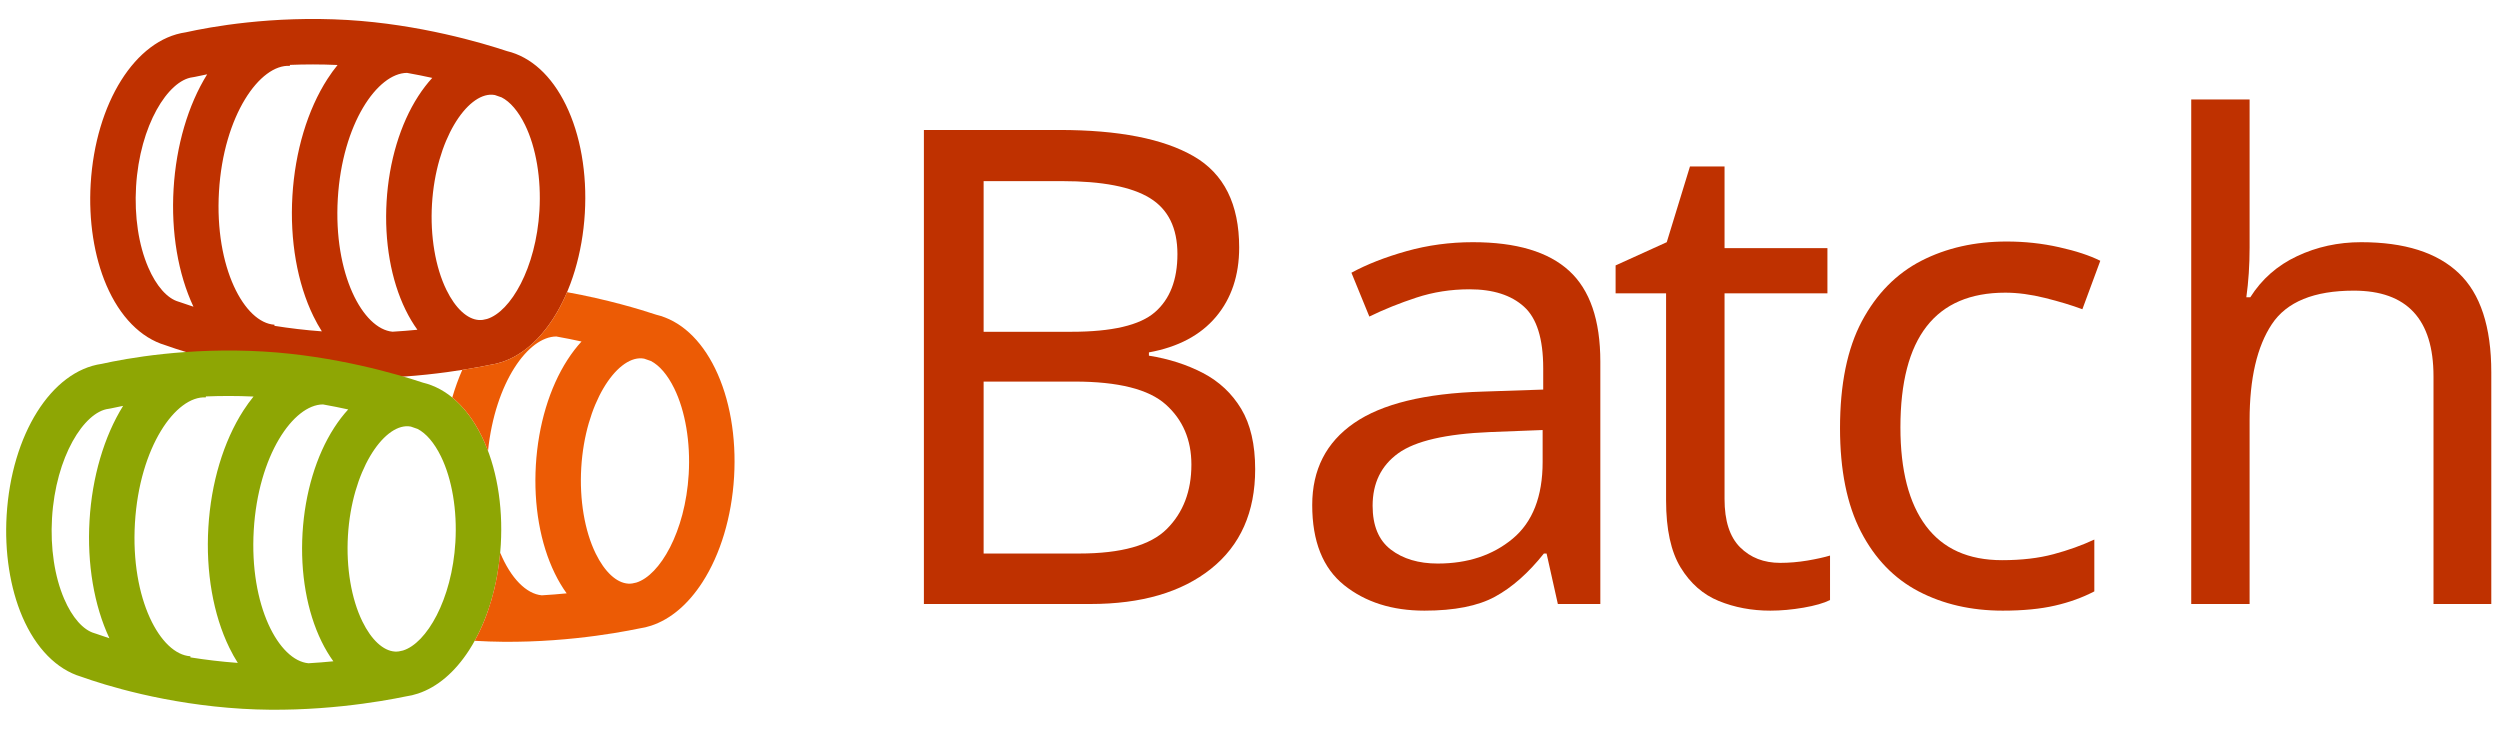
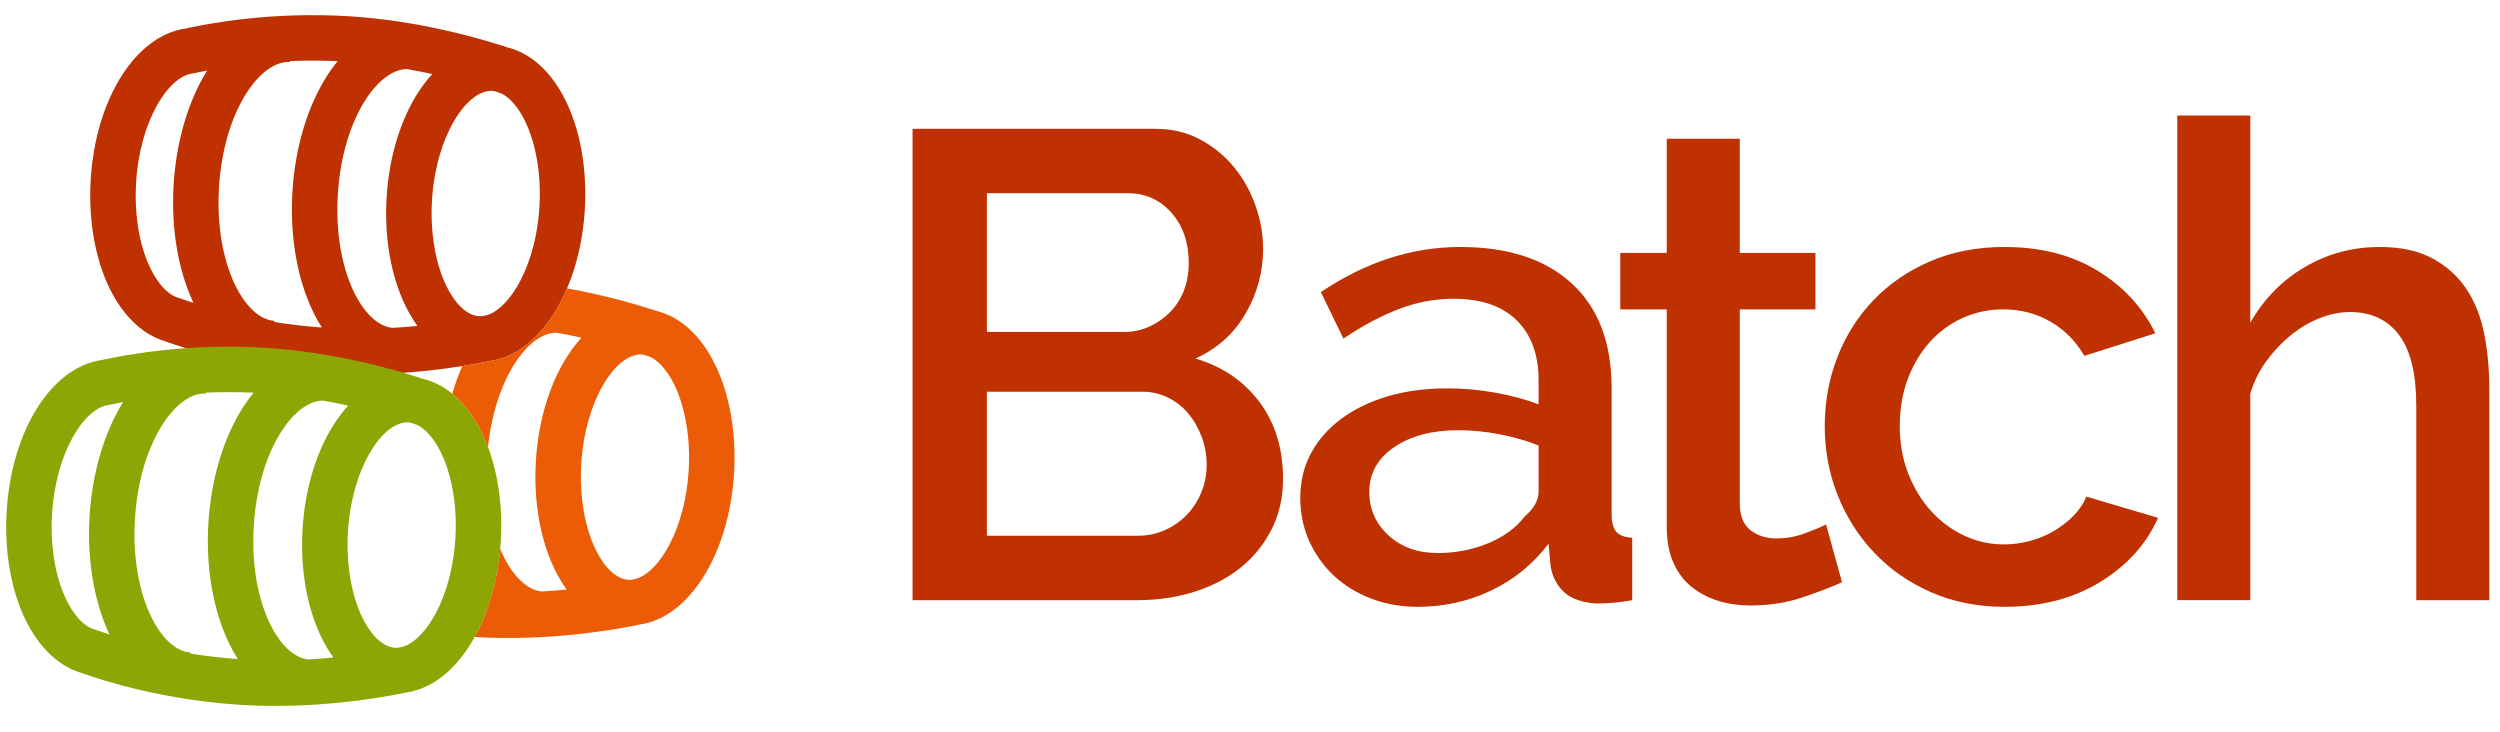
<svg xmlns="http://www.w3.org/2000/svg" version="1.1" id="Layer_1" x="0px" y="0px" viewBox="-46 191.379 405.517 118.621" style="enable-background:new -46 191.379 405.517 118.621;" xml:space="preserve">
  <style type="text/css">
	.st0{fill:#BF3100;}
	.st1{fill:#8EA604;}
	.st2{fill:#EC5B05;}
- 	.st3{font-family:'Raleway-SemiBold';}
- 	.st4{font-size:107.689px;}
- 	.st5{letter-spacing:-4;}
- 	.st6{letter-spacing:-8;}
- 	.st7{letter-spacing:-7;}
- 	.st8{letter-spacing:-6;}
+ 	.st3{enable-background:new    ;}
</style>
  <g>
    <g>
      <g>
-         <path class="st0" d="M45.787,208.394c-2.328-4.763-5.673-7.795-9.555-8.726c-4.023-1.335-14.21-4.356-25.831-5.046     c-12.279-0.729-22.347,1.124-26.268,1.999c-8.173,1.161-14.645,11.454-15.425,24.591c-0.353,5.947,0.555,11.787,2.557,16.444     c2.187,5.088,5.57,8.531,9.536,9.711c3.77,1.349,13.639,4.461,26.158,5.205c11.884,0.706,22.569-1.187,26.52-2.01     c0.658-0.094,1.307-0.248,1.946-0.459c0.008-0.003,0.016-0.005,0.023-0.008c3.102-1.033,5.954-3.432,8.279-7.033     c2.926-4.533,4.75-10.602,5.136-17.09C49.249,219.483,48.156,213.241,45.787,208.394z M19.786,241.64     c0.579,1.185,1.222,2.262,1.919,3.227c-1.278,0.126-2.628,0.235-4.034,0.318c-4.806-0.436-9.605-9.329-8.877-21.592     c0.721-12.144,6.433-20.365,11.228-20.392c1.432,0.254,2.801,0.53,4.092,0.814c-0.8,0.871-1.56,1.858-2.27,2.958     c-2.927,4.533-4.751,10.602-5.136,17.09C16.323,230.55,17.416,236.793,19.786,241.64z M-10.48,222.447     c0.735-12.372,6.65-20.674,11.498-20.386l0.009-0.156c2.411-0.097,5.004-0.107,7.729,0.017c-0.563,0.693-1.107,1.441-1.626,2.244     c-3.247,5.029-5.272,11.773-5.7,18.988s0.784,14.151,3.413,19.529c0.425,0.869,0.881,1.683,1.364,2.445     c-2.729-0.199-5.306-0.516-7.694-0.897l0.011-0.181C-6.324,243.763-11.215,234.82-10.48,222.447z M-17.051,240.31     c-1.82-0.517-3.609-2.546-4.908-5.568c-1.557-3.622-2.257-8.272-1.97-13.094c0.594-10.003,5.219-17.246,9.165-17.734     c0.121-0.015,0.241-0.036,0.36-0.063c0.535-0.121,1.21-0.265,2.008-0.419c-3.097,4.983-5.03,11.555-5.447,18.578     c-0.418,7.035,0.728,13.8,3.223,19.12c-0.882-0.283-1.62-0.537-2.19-0.742C-16.89,240.359-16.97,240.333-17.051,240.31z      M33.006,243.115c-0.165,0.037-0.392,0.087-0.677,0.147c-0.211,0.027-0.421,0.039-0.628,0.027     c-1.897-0.113-3.825-1.895-5.289-4.889c-1.794-3.67-2.647-8.737-2.34-13.901c0.621-10.458,5.686-18,9.8-17.755     c0.135,0.008,0.27,0.027,0.405,0.052c0.552,0.185,0.921,0.317,1.084,0.376c1.387,0.706,2.72,2.252,3.8,4.462     c1.794,3.67,2.647,8.737,2.341,13.902C40.944,234.908,36.817,241.934,33.006,243.115z" />
+         <path class="st0" d="M45.787,207.773c-2.328-4.763-5.673-7.795-9.555-8.726c-4.023-1.335-14.21-4.356-25.831-5.046     c-12.279-0.729-22.347,1.124-26.268,1.999c-8.173,1.161-14.645,11.454-15.425,24.591c-0.353,5.947,0.555,11.787,2.557,16.444     c2.187,5.088,5.57,8.531,9.536,9.711c3.77,1.349,13.639,4.461,26.158,5.205c11.884,0.706,22.569-1.187,26.52-2.01     c0.658-0.094,1.307-0.248,1.946-0.459c0.008-0.003,0.016-0.005,0.023-0.008c3.102-1.033,5.954-3.432,8.279-7.033     c2.926-4.533,4.75-10.602,5.136-17.09C49.249,218.862,48.156,212.62,45.787,207.773z M19.786,241.019     c0.579,1.185,1.222,2.262,1.919,3.227c-1.278,0.126-2.628,0.235-4.034,0.318c-4.806-0.436-9.605-9.329-8.877-21.592     c0.721-12.144,6.433-20.365,11.228-20.392c1.432,0.254,2.801,0.53,4.092,0.814c-0.8,0.871-1.56,1.858-2.27,2.958     c-2.927,4.533-4.751,10.602-5.136,17.09C16.323,229.929,17.416,236.172,19.786,241.019z M-10.48,221.826     c0.735-12.372,6.65-20.674,11.498-20.386l0.009-0.156c2.411-0.097,5.004-0.107,7.729,0.017c-0.563,0.693-1.107,1.441-1.626,2.244     c-3.247,5.029-5.272,11.773-5.7,18.988s0.784,14.151,3.413,19.529c0.425,0.869,0.881,1.683,1.364,2.445     c-2.729-0.199-5.306-0.516-7.694-0.897l0.011-0.181C-6.324,243.142-11.215,234.199-10.48,221.826z M-17.051,239.689     c-1.82-0.517-3.609-2.546-4.908-5.568c-1.557-3.622-2.257-8.272-1.97-13.094c0.594-10.003,5.219-17.246,9.165-17.734     c0.121-0.015,0.241-0.036,0.36-0.063c0.535-0.121,1.21-0.265,2.008-0.419c-3.097,4.983-5.03,11.555-5.447,18.578     c-0.418,7.035,0.728,13.8,3.223,19.12c-0.882-0.283-1.62-0.537-2.19-0.742C-16.89,239.738-16.97,239.712-17.051,239.689z      M33.006,242.494c-0.165,0.037-0.392,0.087-0.677,0.147c-0.211,0.027-0.421,0.039-0.628,0.027     c-1.897-0.113-3.825-1.895-5.289-4.889c-1.794-3.67-2.647-8.737-2.34-13.901c0.621-10.458,5.686-18,9.8-17.755     c0.135,0.008,0.27,0.027,0.405,0.052c0.552,0.185,0.921,0.317,1.084,0.376c1.387,0.706,2.72,2.252,3.8,4.462     c1.794,3.67,2.647,8.737,2.341,13.902C40.944,234.287,36.817,241.313,33.006,242.494z" />
      </g>
      <g>
-         <path class="st1" d="M32.154,262.172c-2.328-4.763-5.673-7.795-9.555-8.726c-4.023-1.335-14.21-4.356-25.831-5.046     c-12.279-0.729-22.347,1.124-26.268,1.999c-8.173,1.161-14.645,11.454-15.425,24.591c-0.353,5.947,0.555,11.787,2.557,16.444     c2.187,5.088,5.57,8.531,9.536,9.711c3.77,1.349,13.639,4.461,26.158,5.205c11.884,0.706,22.569-1.187,26.52-2.01     c0.658-0.094,1.307-0.248,1.946-0.459c0.008-0.003,0.016-0.005,0.023-0.008c3.102-1.033,5.954-3.432,8.279-7.033     c2.926-4.533,4.75-10.602,5.136-17.09C35.616,273.262,34.523,267.02,32.154,262.172z M6.152,295.419     c0.579,1.185,1.222,2.262,1.919,3.227c-1.278,0.126-2.628,0.235-4.034,0.318c-4.806-0.436-9.605-9.329-8.877-21.592     c0.721-12.144,6.433-20.365,11.228-20.392c1.432,0.254,2.801,0.53,4.092,0.814c-0.8,0.871-1.56,1.858-2.27,2.958     c-2.927,4.533-4.751,10.602-5.136,17.09C2.69,284.329,3.783,290.572,6.152,295.419z M-24.113,276.226     c0.735-12.372,6.65-20.674,11.498-20.386l0.009-0.156c2.411-0.097,5.004-0.107,7.729,0.017c-0.563,0.693-1.107,1.441-1.626,2.244     c-3.247,5.029-5.272,11.773-5.7,18.988c-0.428,7.215,0.784,14.151,3.413,19.529c0.425,0.869,0.881,1.683,1.364,2.445     c-2.729-0.199-5.306-0.516-7.694-0.897l0.011-0.181C-19.957,297.542-24.848,288.599-24.113,276.226z M-30.684,294.089     c-1.82-0.517-3.609-2.546-4.908-5.568c-1.557-3.622-2.257-8.272-1.97-13.094c0.594-10.003,5.219-17.246,9.165-17.734     c0.121-0.015,0.241-0.036,0.36-0.063c0.535-0.121,1.21-0.265,2.008-0.419c-3.097,4.983-5.03,11.555-5.447,18.578     c-0.418,7.035,0.728,13.8,3.223,19.12c-0.882-0.283-1.62-0.537-2.19-0.742C-30.523,294.138-30.603,294.112-30.684,294.089z      M19.372,296.894c-0.165,0.037-0.392,0.087-0.677,0.147c-0.211,0.026-0.421,0.039-0.628,0.027     c-1.897-0.113-3.825-1.895-5.289-4.889c-1.794-3.67-2.647-8.737-2.34-13.901c0.621-10.458,5.686-18,9.8-17.755     c0.135,0.008,0.27,0.027,0.405,0.052c0.552,0.185,0.921,0.317,1.084,0.376c1.387,0.706,2.72,2.252,3.8,4.462     c1.794,3.67,2.647,8.737,2.341,13.901C27.311,288.687,23.184,295.713,19.372,296.894z" />
+         <path class="st1" d="M32.154,261.551c-2.328-4.763-5.673-7.795-9.555-8.726c-4.023-1.335-14.21-4.356-25.831-5.046     c-12.279-0.729-22.347,1.124-26.268,1.999c-8.173,1.161-14.645,11.454-15.425,24.591c-0.353,5.947,0.555,11.787,2.557,16.444     c2.187,5.088,5.57,8.531,9.536,9.711c3.77,1.349,13.639,4.461,26.158,5.205c11.884,0.706,22.569-1.187,26.52-2.01     c0.658-0.094,1.307-0.248,1.946-0.459c0.008-0.003,0.016-0.005,0.023-0.008c3.102-1.033,5.954-3.432,8.279-7.033     c2.926-4.533,4.75-10.602,5.136-17.09C35.616,272.641,34.523,266.399,32.154,261.551z M6.152,294.798     c0.579,1.185,1.222,2.262,1.919,3.227c-1.278,0.126-2.628,0.235-4.034,0.318c-4.806-0.436-9.605-9.329-8.877-21.592     c0.721-12.144,6.433-20.365,11.228-20.392c1.432,0.254,2.801,0.53,4.092,0.814c-0.8,0.871-1.56,1.858-2.27,2.958     c-2.927,4.533-4.751,10.602-5.136,17.09C2.69,283.708,3.783,289.951,6.152,294.798z M-24.113,275.605     c0.735-12.372,6.65-20.674,11.498-20.386l0.009-0.156c2.411-0.097,5.004-0.107,7.729,0.017c-0.563,0.693-1.107,1.441-1.626,2.244     c-3.247,5.029-5.272,11.773-5.7,18.988c-0.428,7.215,0.784,14.151,3.413,19.529c0.425,0.869,0.881,1.683,1.364,2.445     c-2.729-0.199-5.306-0.516-7.694-0.897l0.011-0.181C-19.957,296.921-24.848,287.978-24.113,275.605z M-30.684,293.468     c-1.82-0.517-3.609-2.546-4.908-5.568c-1.557-3.622-2.257-8.272-1.97-13.094c0.594-10.003,5.219-17.246,9.165-17.734     c0.121-0.015,0.241-0.036,0.36-0.063c0.535-0.121,1.21-0.265,2.008-0.419c-3.097,4.983-5.03,11.555-5.447,18.578     c-0.418,7.035,0.728,13.8,3.223,19.12c-0.882-0.283-1.62-0.537-2.19-0.742C-30.523,293.517-30.603,293.491-30.684,293.468z      M19.372,296.273c-0.165,0.037-0.392,0.087-0.677,0.147c-0.211,0.026-0.421,0.039-0.628,0.027     c-1.897-0.113-3.825-1.895-5.289-4.889c-1.794-3.67-2.647-8.737-2.34-13.901c0.621-10.458,5.686-18,9.8-17.755     c0.135,0.008,0.27,0.027,0.405,0.052c0.552,0.185,0.921,0.317,1.084,0.376c1.387,0.706,2.72,2.252,3.8,4.462     c1.794,3.67,2.647,8.737,2.341,13.901C27.311,288.066,23.184,295.092,19.372,296.273z" />
      </g>
-       <path class="st2" d="M69.998,251.153c-2.328-4.763-5.673-7.795-9.555-8.726c-2.629-0.872-7.892-2.465-14.466-3.656    c-0.653,1.539-1.404,2.981-2.249,4.29c-2.325,3.601-5.177,6-8.279,7.033c-0.008,0.003-0.016,0.005-0.023,0.008    c-0.639,0.211-1.288,0.365-1.946,0.459c-1.054,0.22-2.591,0.515-4.499,0.817c-0.618,1.42-1.161,2.917-1.619,4.48    c1.86,1.517,3.486,3.643,4.792,6.314c0.367,0.75,0.699,1.537,1.004,2.35c1.154-11.131,6.526-18.537,11.076-18.563    c1.432,0.254,2.801,0.53,4.092,0.814c-0.8,0.871-1.56,1.858-2.27,2.958c-2.927,4.533-4.751,10.602-5.136,17.09    c-0.385,6.488,0.707,12.731,3.077,17.578c0.579,1.185,1.222,2.262,1.919,3.227c-1.278,0.126-2.628,0.235-4.034,0.318    c-2.516-0.228-5.028-2.776-6.748-6.909c-0.475,5.309-1.917,10.278-4.135,14.285c0.057,0.004,0.114,0.008,0.171,0.011    c11.884,0.706,22.569-1.187,26.52-2.01c0.658-0.094,1.307-0.248,1.946-0.459c0.008-0.003,0.016-0.005,0.023-0.008    c3.102-1.033,5.954-3.432,8.279-7.033c2.926-4.533,4.75-10.602,5.136-17.09C73.46,262.243,72.367,256.001,69.998,251.153z     M57.217,285.875c-0.165,0.037-0.392,0.087-0.677,0.147c-0.211,0.026-0.421,0.039-0.628,0.027    c-1.897-0.113-3.825-1.895-5.289-4.889c-1.794-3.67-2.647-8.737-2.34-13.901c0.621-10.458,5.686-18,9.8-17.755    c0.135,0.008,0.27,0.027,0.405,0.052c0.552,0.185,0.921,0.317,1.084,0.376c1.387,0.706,2.72,2.252,3.8,4.462    c1.794,3.67,2.647,8.737,2.341,13.901C65.155,277.668,61.029,284.694,57.217,285.875z" />
+       <path class="st2" d="M69.998,250.532c-2.328-4.763-5.673-7.795-9.555-8.726c-2.629-0.872-7.892-2.465-14.466-3.656    c-0.653,1.539-1.404,2.981-2.249,4.29c-2.325,3.601-5.177,6-8.279,7.033c-0.008,0.003-0.016,0.005-0.023,0.008    c-0.639,0.211-1.288,0.365-1.946,0.459c-1.054,0.22-2.591,0.515-4.499,0.817c-0.618,1.42-1.161,2.917-1.619,4.48    c1.86,1.517,3.486,3.643,4.792,6.314c0.367,0.75,0.699,1.537,1.004,2.35c1.154-11.131,6.526-18.537,11.076-18.563    c1.432,0.254,2.801,0.53,4.092,0.814c-0.8,0.871-1.56,1.858-2.27,2.958c-2.927,4.533-4.751,10.602-5.136,17.09    c-0.385,6.488,0.707,12.731,3.077,17.578c0.579,1.185,1.222,2.262,1.919,3.227c-1.278,0.126-2.628,0.235-4.034,0.318    c-2.516-0.228-5.028-2.776-6.748-6.909c-0.475,5.309-1.917,10.278-4.135,14.285c0.057,0.004,0.114,0.008,0.171,0.011    c11.884,0.706,22.569-1.187,26.52-2.01c0.658-0.094,1.307-0.248,1.946-0.459c0.008-0.003,0.016-0.005,0.023-0.008    c3.102-1.033,5.954-3.432,8.279-7.033c2.926-4.533,4.75-10.602,5.136-17.09C73.46,261.622,72.367,255.38,69.998,250.532z     M57.217,285.254c-0.165,0.037-0.392,0.087-0.677,0.147c-0.211,0.026-0.421,0.039-0.628,0.027    c-1.897-0.113-3.825-1.895-5.289-4.889c-1.794-3.67-2.647-8.737-2.34-13.901c0.621-10.458,5.686-18,9.8-17.755    c0.135,0.008,0.27,0.027,0.405,0.052c0.552,0.185,0.921,0.317,1.084,0.376c1.387,0.706,2.72,2.252,3.8,4.462    c1.794,3.67,2.647,8.737,2.341,13.901C65.155,277.047,61.029,284.073,57.217,285.254z" />
    </g>
-     <text transform="matrix(1 0 0 1 93.4091 289.3519)">
-       <tspan x="0" y="0" class="st0 st3 st4 st5">B</tspan>
-       <tspan x="68.489" y="0" class="st0 st3 st4 st6">a</tspan>
-       <tspan x="120.933" y="0" class="st0 st3 st4 st7">t</tspan>
-       <tspan x="153.131" y="0" class="st0 st3 st4 st8">c</tspan>
-       <tspan x="206.867" y="0" class="st0 st3 st4">h</tspan>
-     </text>
+     <g class="st3">
+       <path class="st0" d="M162.114,269.024c0,3.088-0.629,5.853-1.885,8.292c-1.257,2.441-2.944,4.506-5.061,6.192    c-2.119,1.688-4.614,2.979-7.484,3.877c-2.873,0.898-5.923,1.346-9.154,1.346h-36.506v-76.459h39.414    c2.655,0,5.062,0.575,7.215,1.723c2.154,1.149,3.985,2.639,5.492,4.47c1.508,1.83,2.674,3.913,3.5,6.246    c0.825,2.333,1.238,4.684,1.238,7.053c0,3.734-0.952,7.234-2.854,10.5c-1.903,3.268-4.614,5.69-8.13,7.27    c4.378,1.292,7.843,3.645,10.392,7.053C160.839,259.996,162.114,264.142,162.114,269.024z M114.085,222.717v22.508h22.184    c1.507,0,2.889-0.286,4.146-0.862c1.255-0.573,2.369-1.346,3.338-2.314c0.969-0.97,1.723-2.136,2.261-3.5    c0.539-1.363,0.808-2.871,0.808-4.523c0-3.301-0.934-6.012-2.8-8.13c-1.868-2.117-4.237-3.178-7.107-3.178H114.085z     M149.73,266.762c0-1.578-0.269-3.086-0.808-4.522c-0.539-1.436-1.257-2.692-2.154-3.77c-0.898-1.077-1.992-1.938-3.285-2.584    c-1.292-0.646-2.692-0.97-4.2-0.97h-25.199v23.368h24.445c1.578,0,3.051-0.304,4.415-0.915c1.363-0.609,2.548-1.436,3.554-2.477    c1.004-1.04,1.793-2.262,2.369-3.661C149.442,269.831,149.73,268.342,149.73,266.762z" />
+     </g>
+     <g class="st3">
+       <path class="st0" d="M183.974,289.808c-2.729,0-5.26-0.449-7.592-1.347c-2.334-0.896-4.345-2.135-6.031-3.715    c-1.688-1.578-3.015-3.446-3.984-5.6c-0.969-2.154-1.454-4.486-1.454-7c0-2.655,0.574-5.062,1.723-7.215    c1.147-2.154,2.781-4.021,4.9-5.601c2.117-1.578,4.63-2.8,7.538-3.661s6.12-1.292,9.638-1.292c2.655,0,5.277,0.233,7.861,0.7    c2.584,0.468,4.917,1.095,7,1.884v-3.876c0-4.163-1.185-7.412-3.554-9.746c-2.37-2.332-5.78-3.5-10.23-3.5    c-3.016,0-5.977,0.557-8.885,1.669c-2.907,1.114-5.906,2.711-8.992,4.792l-3.662-7.538c7.25-4.881,14.789-7.322,22.615-7.322    c7.753,0,13.784,1.975,18.092,5.923c4.308,3.949,6.462,9.621,6.462,17.015v20.353c0,1.365,0.25,2.334,0.754,2.908    c0.501,0.575,1.362,0.898,2.584,0.969v10.123c-1.149,0.216-2.208,0.358-3.177,0.431c-0.969,0.07-1.85,0.107-2.639,0.107    c-2.298-0.145-4.038-0.754-5.223-1.83c-1.185-1.077-1.922-2.513-2.208-4.308l-0.322-3.554c-2.515,3.303-5.619,5.833-9.316,7.592    C192.175,288.928,188.209,289.808,183.974,289.808z M187.204,281.085c2.871,0,5.582-0.521,8.131-1.562    c2.547-1.04,4.54-2.494,5.977-4.361c1.508-1.293,2.262-2.655,2.262-4.093v-7.431c-2.011-0.789-4.146-1.399-6.408-1.83    c-2.261-0.431-4.469-0.646-6.623-0.646c-4.237,0-7.7,0.915-10.392,2.746c-2.692,1.831-4.039,4.254-4.039,7.269    c0,2.801,1.04,5.152,3.123,7.054C181.317,280.134,183.974,281.085,187.204,281.085z" />
+     </g>
+     <g class="st3">
+       <path class="st0" d="M252.787,285.823c-1.58,0.718-3.68,1.525-6.3,2.423c-2.622,0.896-5.476,1.346-8.562,1.346    c-1.867,0-3.607-0.252-5.223-0.754c-1.615-0.501-3.053-1.255-4.308-2.261c-1.257-1.005-2.245-2.315-2.962-3.931    c-0.718-1.616-1.076-3.571-1.076-5.869v-35.215h-7.538v-9.153h7.538v-18.522h11.846v18.522h12.276v9.153h-12.276v31.445    c0,2.011,0.573,3.465,1.723,4.361c1.147,0.898,2.548,1.347,4.2,1.347c1.65,0,3.23-0.286,4.738-0.862    c1.508-0.573,2.62-1.039,3.338-1.399L252.787,285.823z" />
+     </g>
+     <g class="st3">
+       <path class="st0" d="M249.986,260.516c0-3.947,0.682-7.681,2.046-11.199c1.363-3.517,3.32-6.604,5.869-9.262    c2.548-2.654,5.617-4.755,9.207-6.3c3.59-1.543,7.609-2.314,12.062-2.314c5.815,0,10.823,1.275,15.022,3.822    c4.2,2.55,7.34,5.941,9.423,10.177l-11.522,3.661c-1.365-2.369-3.195-4.216-5.492-5.546c-2.299-1.327-4.846-1.992-7.646-1.992    c-2.369,0-4.577,0.468-6.623,1.4c-2.046,0.934-3.823,2.244-5.331,3.931c-1.508,1.688-2.692,3.68-3.554,5.977    c-0.861,2.299-1.292,4.846-1.292,7.646c0,2.729,0.447,5.261,1.346,7.593c0.897,2.333,2.117,4.361,3.662,6.084    c1.543,1.723,3.338,3.069,5.384,4.038c2.046,0.97,4.217,1.454,6.516,1.454c1.436,0,2.87-0.197,4.308-0.592    c1.435-0.395,2.746-0.951,3.931-1.67c1.185-0.717,2.225-1.543,3.123-2.477c0.896-0.933,1.562-1.938,1.992-3.016l11.63,3.446    c-1.867,4.237-4.99,7.7-9.369,10.392c-4.38,2.692-9.549,4.039-15.507,4.039c-4.38,0-8.364-0.791-11.953-2.369    c-3.591-1.578-6.66-3.716-9.208-6.408c-2.549-2.691-4.522-5.796-5.923-9.314C250.686,268.199,249.986,264.465,249.986,260.516z" />
+     </g>
+     <g class="st3">
+       <path class="st0" d="M357.782,288.731h-11.846v-31.553c0-5.169-0.935-8.992-2.8-11.469c-1.868-2.477-4.523-3.716-7.97-3.716    c-1.58,0-3.195,0.323-4.846,0.97c-1.652,0.646-3.214,1.562-4.685,2.746c-1.473,1.185-2.8,2.584-3.984,4.199    c-1.185,1.616-2.064,3.393-2.639,5.331v33.491h-11.846v-78.613h11.846v33.6c2.225-3.877,5.187-6.893,8.885-9.046    c3.696-2.154,7.735-3.23,12.115-3.23c3.445,0,6.316,0.629,8.614,1.884c2.297,1.257,4.128,2.927,5.492,5.008    c1.363,2.083,2.315,4.506,2.854,7.27c0.538,2.764,0.808,5.69,0.808,8.776V288.731z" />
+     </g>
  </g>
</svg>
